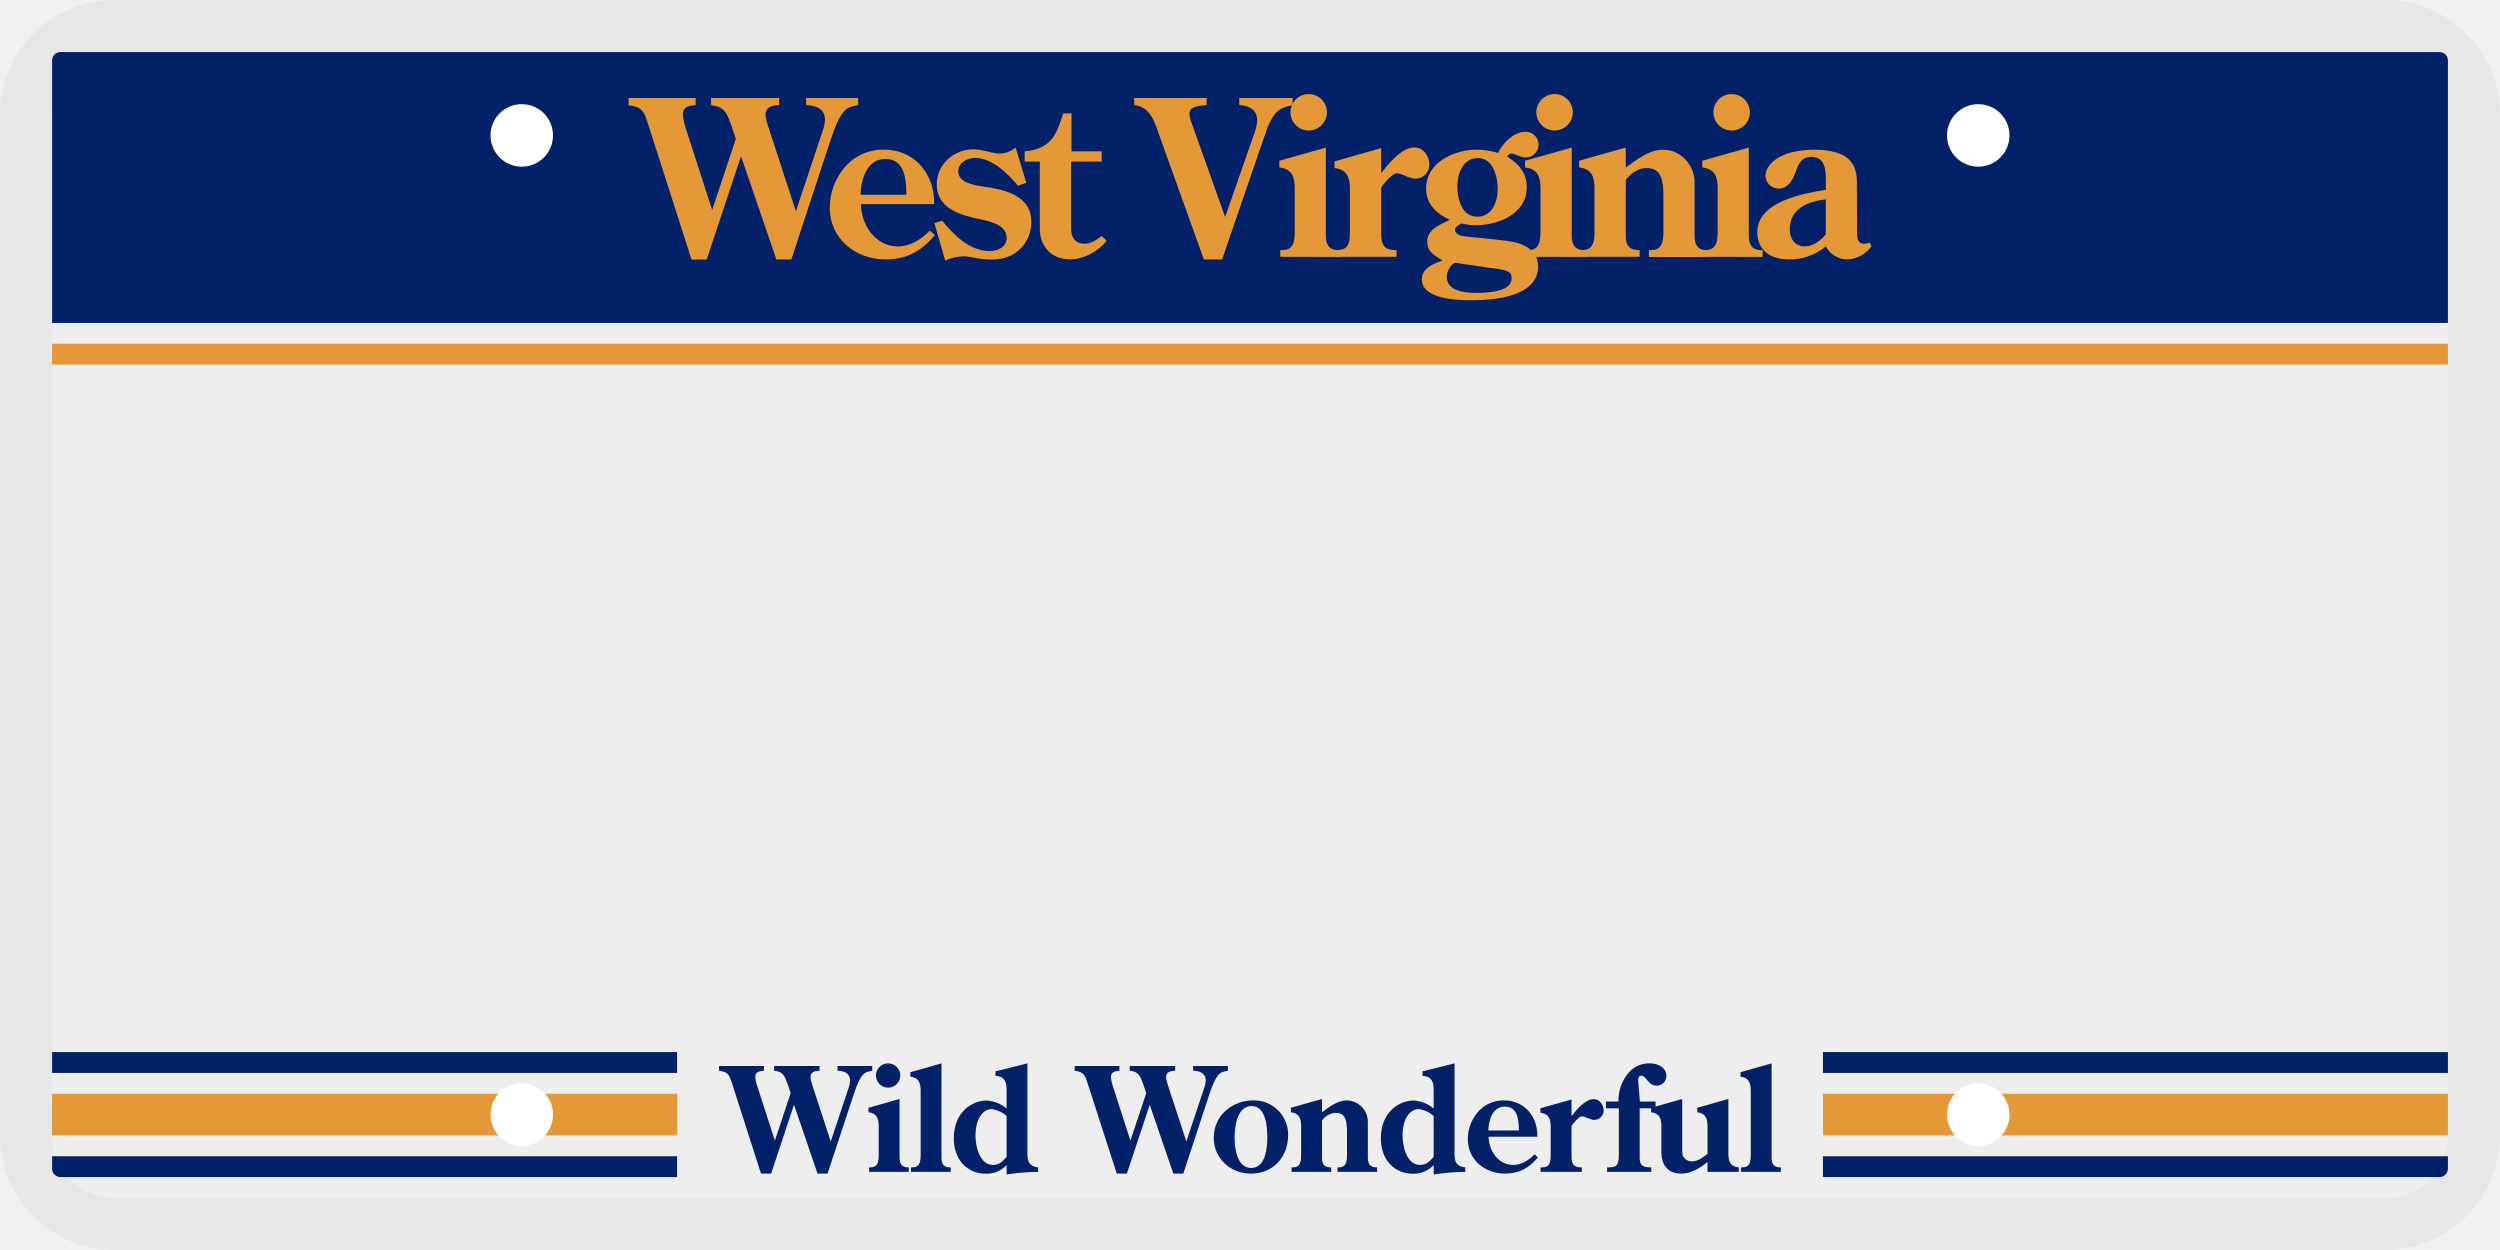
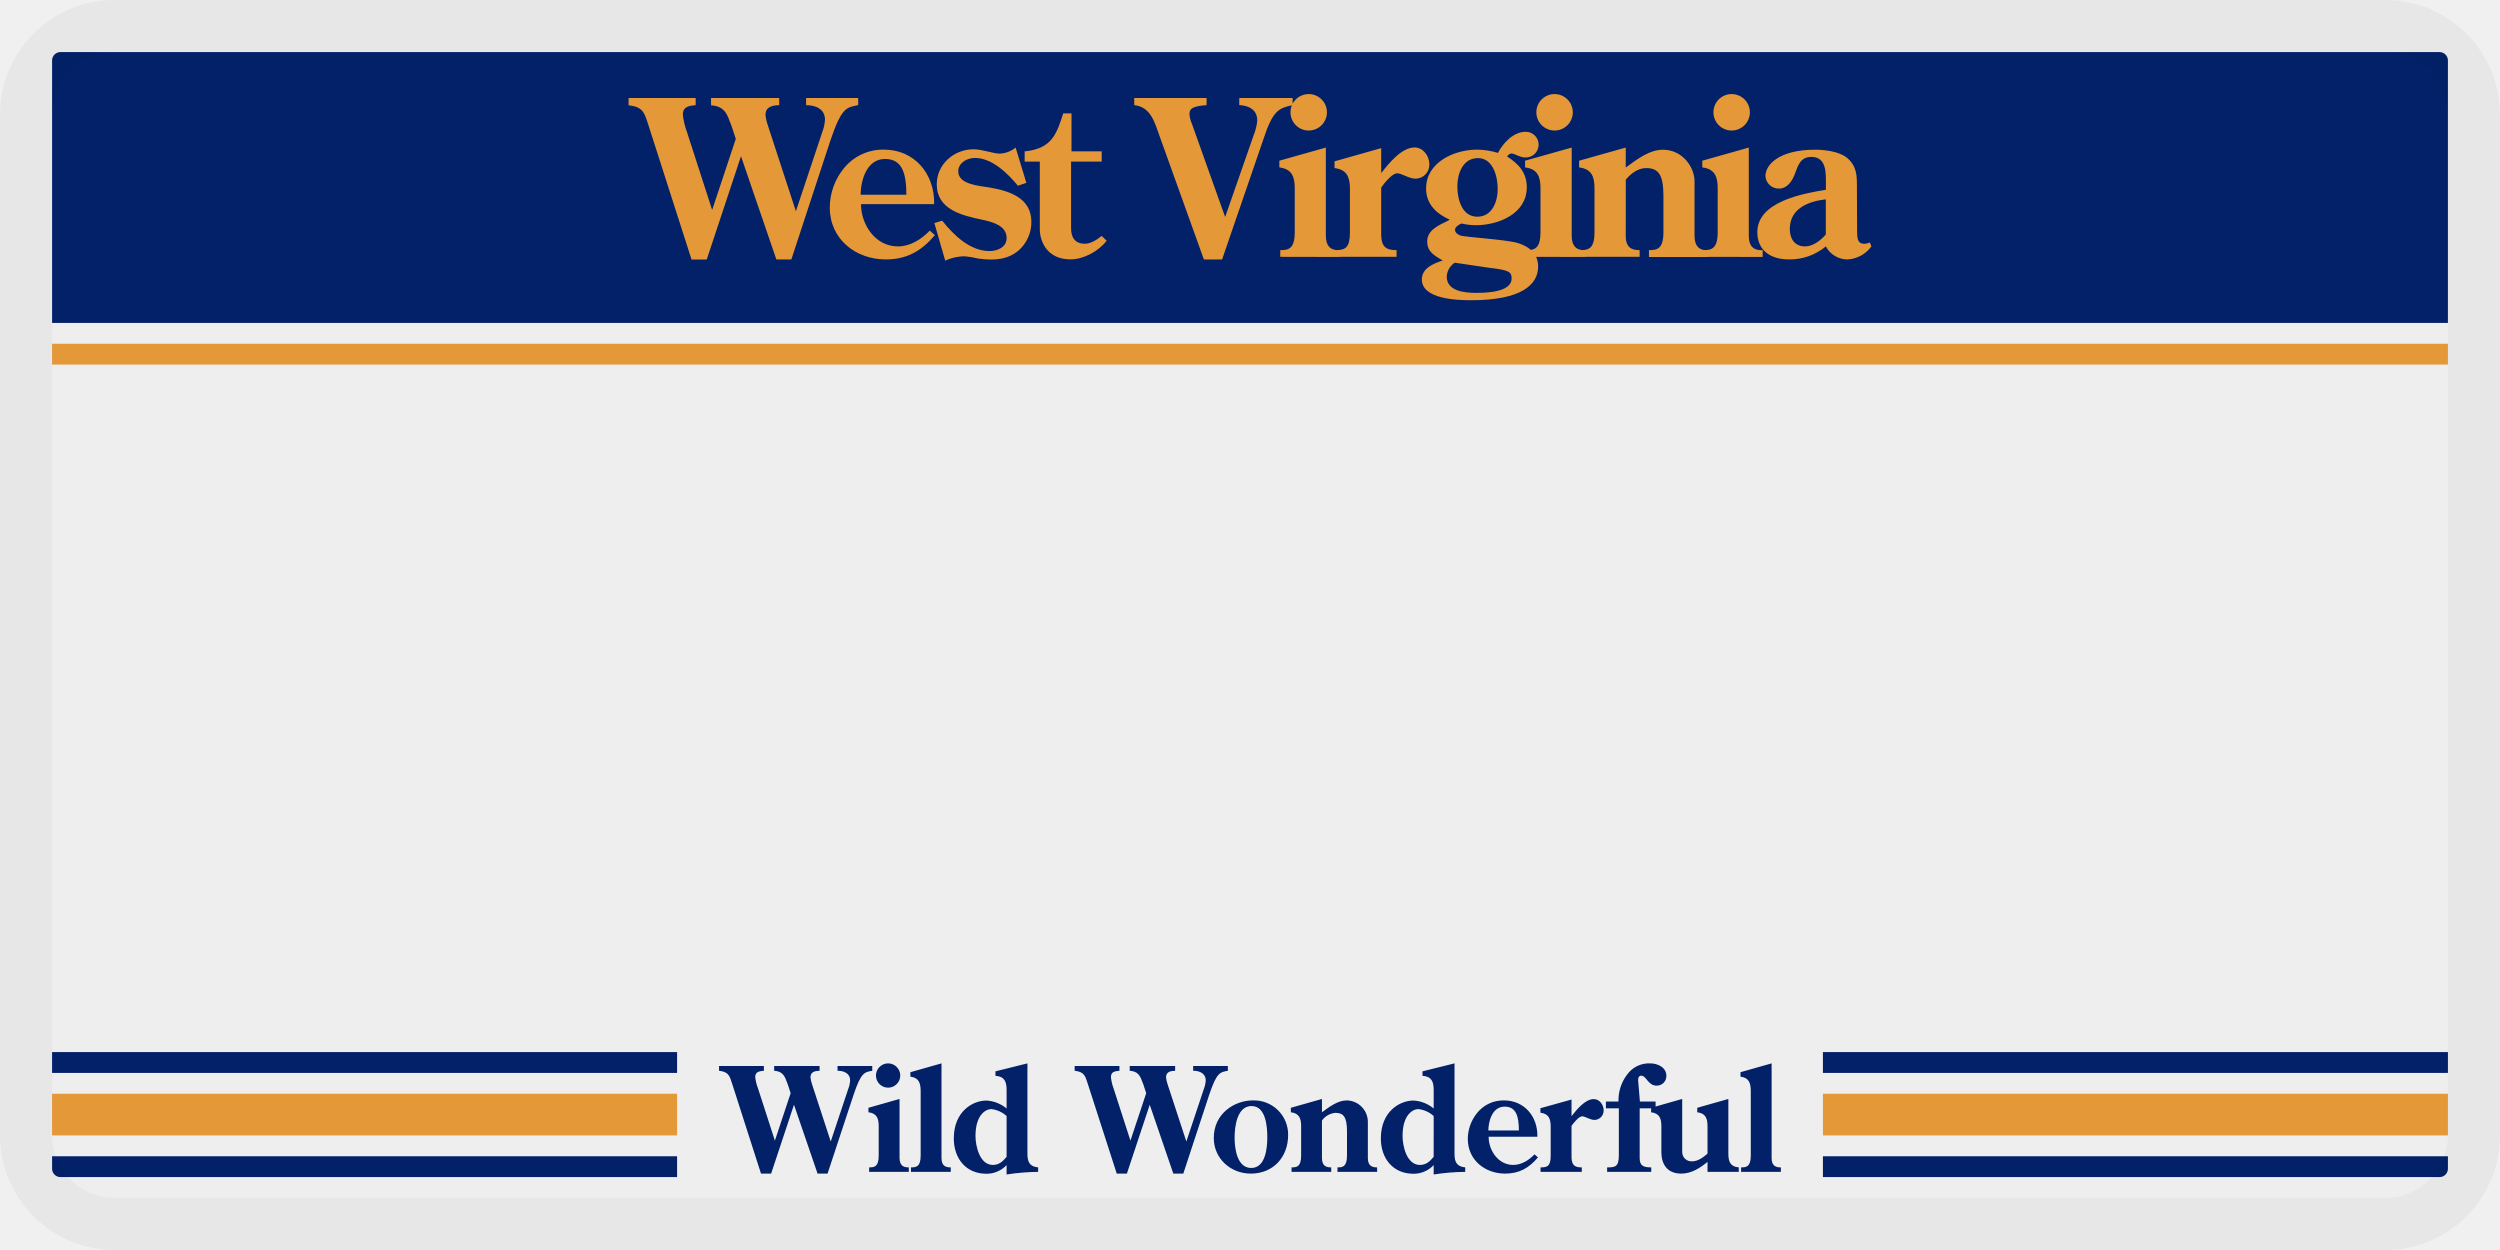
- <svg xmlns="http://www.w3.org/2000/svg" viewBox="0 0 864 432">
-   <defs>
-     <style>.a{fill:#eee;}.b{fill:#022169;}.c{fill:#fff;}.d{fill:#e49838;}.e{opacity:0.03;}</style>
+ <svg xmlns="http://www.w3.org/2000/svg" viewBox="0 0 864 432" version="1.1" id="svg33">
+   <defs id="defs1">
+     <style id="style1">.a{fill:#eee;}.b{fill:#022169;}.c{fill:#fff;}.d{fill:#e49838;}.e{opacity:0.03;}</style>
  </defs>
-   <rect class="a" x="9" y="9" width="846" height="414" rx="30.6" />
-   <path class="a" d="M824.4,18A21.6,21.6,0,0,1,846,39.6V392.4A21.6,21.6,0,0,1,824.4,414H39.6A21.6,21.6,0,0,1,18,392.4V39.6A21.6,21.6,0,0,1,39.6,18H824.4m0-18H39.6A39.64,39.64,0,0,0,0,39.6V392.4A39.64,39.64,0,0,0,39.6,432H824.4A39.64,39.64,0,0,0,864,392.4V39.6A39.64,39.64,0,0,0,824.4,0Z" />
-   <path class="b" d="M20.88,18H843.12A2.88,2.88,0,0,1,846,20.88V111.6a0,0,0,0,1,0,0H18a0,0,0,0,1,0,0V20.88A2.88,2.88,0,0,1,20.88,18Z" />
-   <circle class="c" cx="180.32" cy="46.8" r="10.8" />
-   <circle class="c" cx="683.68" cy="46.8" r="10.8" />
-   <rect class="b" x="18" y="363.6" width="216" height="7.2" />
-   <rect class="d" x="18" y="378" width="216" height="14.4" />
-   <path class="b" d="M18,399.6H234a0,0,0,0,1,0,0v7.2a0,0,0,0,1,0,0H20.88A2.88,2.88,0,0,1,18,403.92V399.6a0,0,0,0,1,0,0Z" />
-   <rect class="b" x="630" y="363.6" width="216" height="7.2" />
-   <rect class="d" x="630" y="378" width="216" height="14.4" />
-   <path class="b" d="M630,399.6H846a0,0,0,0,1,0,0v4.32a2.88,2.88,0,0,1-2.88,2.88H630a0,0,0,0,1,0,0v-7.2A0,0,0,0,1,630,399.6Z" />
-   <rect class="d" x="18" y="118.8" width="828" height="7.2" />
-   <circle class="c" cx="683.68" cy="385.2" r="10.8" />
-   <circle class="c" cx="180.32" cy="385.2" r="10.8" />
-   <path class="b" d="M264,368.4v1.65c-1.5.15-3,.3-3,2.2a16.61,16.61,0,0,0,1,4l5.8,17.95,5.45-16.4-1-3.05-.4-1c-.8-2.35-1.75-3.5-4.3-3.7V368.4h15.7v1.65c-1.55.05-3.15.35-3.15,2.25a10.24,10.24,0,0,0,.55,2.45l6.45,19.75,6.1-18.3a9.05,9.05,0,0,0,.6-2.8c0-2.5-2.2-3.35-4.35-3.35V368.4h12v1.65c-2.65.55-3.8.4-6.45,8.3l-9,27.25h-3.45l-8.15-23.8-7.9,23.8H263l-9.9-30.85c-.95-2.9-1.2-4.3-4.6-4.7V368.4Z" />
-   <path class="b" d="M300.38,405v-1.55c1.8,0,3.3-.2,3.3-4.1V389.2c0-2.65-.65-4.45-3.55-4.8v-1.55l10.75-3.05v20.4c.05,2.95,1.7,3.25,3.2,3.25V405Zm6.55-37.5a4.2,4.2,0,1,1-4.2,4.2A4.19,4.19,0,0,1,306.93,367.5Z" />
-   <path class="b" d="M325.38,367.5v32.7c0,2.95,1.7,3.25,3.2,3.25V405H314.83v-1.55c1.8,0,3.35-.2,3.35-4.1V376.9c-.05-2.65-.65-4.45-3.55-4.8v-1.55Z" />
-   <path class="b" d="M347.88,376.65c0-2.85-.75-4.65-3.85-4.85v-1.55l11.05-2.75v31.25c0,2.7.65,4.4,3.7,4.7V405a74.43,74.43,0,0,0-10.9.9v-3.25a9.44,9.44,0,0,1-7,3c-7.1,0-11.25-5.35-11.25-12.2,0-9.4,6.6-13.1,11.25-13.1a11.78,11.78,0,0,1,7,2.75Zm0,9.05a9.38,9.38,0,0,0-5.3-2.4c-1.8,0-5.45,1.85-5.45,9.3,0,3.5,1.45,10,6,10,2.2,0,3.45-1.25,4.75-2.8Z" />
-   <path class="b" d="M386.88,368.4v1.65c-1.5.15-2.95.3-2.95,2.2a16.61,16.61,0,0,0,.95,4l5.8,17.95,5.45-16.4-1-3.05-.4-1c-.8-2.35-1.75-3.5-4.3-3.7V368.4h15.7v1.65c-1.55.05-3.15.35-3.15,2.25a10.24,10.24,0,0,0,.55,2.45L410,394.5l6.1-18.3a9.05,9.05,0,0,0,.6-2.8c0-2.5-2.2-3.35-4.35-3.35V368.4h12v1.65c-2.65.55-3.8.4-6.45,8.3l-8.95,27.25h-3.45l-8.15-23.8-7.9,23.8h-3.5L376,374.75c-.95-2.9-1.2-4.3-4.6-4.7V368.4Z" />
-   <path class="b" d="M419.48,393.3c0-8.65,7.35-13,13.5-13a11.79,11.79,0,0,1,12.2,11.95c0,7.65-5.15,13.35-12.9,13.35C425.32,405.6,419.48,400.4,419.48,393.3Zm7.2-.15c0,3.7.8,10.5,5.75,10.5s5.55-6.95,5.55-10.5-.4-10.9-5.45-10.9S426.68,389.45,426.68,393.15Z" />
-   <path class="b" d="M456.87,400.2c0,2.95,1.7,3.25,3.2,3.25V405h-13.7v-1.55c1.8,0,3.3-.2,3.3-4.1V389.2c0-2.65-.65-4.45-3.55-4.8v-1.55l10.75-3.05v4.6c2.5-1.8,5.36-4.1,8.61-4.1a7.44,7.44,0,0,1,7.25,7.25V400.2c0,2.95,1.7,3.25,3.2,3.25V405h-13.7v-1.55c1.79,0,3.29-.2,3.29-4.1V391c0-4.95-1.2-6.4-4-6.4a6.4,6.4,0,0,0-4.65,2.65Z" />
-   <path class="b" d="M495.48,376.65c0-2.85-.75-4.65-3.86-4.85v-1.55l11.06-2.75v31.25c0,2.7.65,4.4,3.7,4.7V405a74.3,74.3,0,0,0-10.9.9v-3.25a9.44,9.44,0,0,1-7,3c-7.11,0-11.26-5.35-11.26-12.2,0-9.4,6.6-13.1,11.26-13.1a11.8,11.8,0,0,1,7,2.75Zm0,9.05a9.41,9.41,0,0,0-5.3-2.4c-1.81,0-5.46,1.85-5.46,9.3,0,3.5,1.45,10,6,10,2.2,0,3.45-1.25,4.75-2.8Z" />
-   <path class="b" d="M514.47,392.85c0,4.65,3.25,9.75,8.5,9.75,2.85,0,5.45-1.65,7.35-3.65l1.2,1.05c-3.1,3.65-6.45,5.6-11.35,5.6-6.9,0-12.9-4.65-12.9-12a14.34,14.34,0,0,1,3.25-9,11.59,11.59,0,0,1,9.25-4.3c7,0,11.71,5.5,11.55,12.55Zm10.45-2.15c0-4.9-.95-8.25-4.9-8.25-4.3,0-5.6,5-5.65,8.25Z" />
-   <path class="b" d="M543.12,400.2c.15,2.75,1.4,3.25,3.55,3.25V405H532.42v-1.55c2.25,0,3.5-.3,3.5-4.1v-10c0-2.65-.65-4.45-3.55-4.8V383L543.12,380v5.75c1.75-2.2,4.65-5.9,7.7-5.9,2,0,3.4,2,3.4,3.9a3.23,3.23,0,0,1-3.15,3.3c-1.55,0-3.2-1.25-4.3-1.25s-3,2.35-3.65,3.3Z" />
-   <path class="b" d="M572.17,380.7v2.35h-5.5V400.2c0,2.65,1.2,3.25,4,3.25V405H555.42v-1.55c2.65,0,4.05-.1,4.05-4.1v-16.3H555V380.7h4.35a14.62,14.62,0,0,1,3-9.35,9.28,9.28,0,0,1,7.9-3.85c2.65,0,5.65,1.35,5.65,4.35a3.3,3.3,0,0,1-3.4,3.35c-2.95,0-3.5-3.45-5.3-3.45-.9,0-1.1.95-1.05,1.7.35,3.4,0,.8.6,7.25Z" />
-   <path class="b" d="M590.12,401.55c-2.65,2.15-5.55,4.05-9.1,4.05-4.8,0-6.85-3.25-6.85-7.4v-9c0-2.65-.65-4.45-3.55-4.8v-1.55l10.75-3.05v18.3a3.19,3.19,0,0,0,3.5,3.25c2,0,3.85-1.45,5.25-2.65v-9.5c0-2.65-.65-4.45-3.55-4.8v-1.55l10.75-3.05v18.95c0,2.65.65,4.45,3.6,4.7V405h-10.8Z" />
-   <path class="b" d="M612.27,367.5v32.7c0,2.95,1.7,3.25,3.2,3.25V405H601.72v-1.55c1.8,0,3.35-.2,3.35-4.1V376.9c-.05-2.65-.65-4.45-3.55-4.8v-1.55Z" />
-   <path class="d" d="M240.42,33.86v2.48c-2.25.22-4.43.45-4.43,3.3a24.8,24.8,0,0,0,1.43,6l8.7,26.92L254.29,48l-1.5-4.57-.6-1.5c-1.2-3.53-2.63-5.25-6.45-5.55V33.86h23.55v2.48c-2.33.07-4.73.52-4.73,3.37a15.46,15.46,0,0,0,.83,3.68L275.06,73l9.15-27.45a13.55,13.55,0,0,0,.9-4.2c0-3.75-3.3-5-6.52-5V33.86h18v2.48c-4,.82-5.7.6-9.68,12.45L273.49,89.66h-5.18L256.09,54l-11.85,35.7H239L224.14,43.39c-1.42-4.35-1.8-6.45-6.9-7V33.86Z" />
-   <path class="d" d="M297.56,70.54c0,7,4.88,14.62,12.75,14.62,4.28,0,8.18-2.47,11-5.47l1.8,1.57c-4.65,5.48-9.68,8.4-17,8.4-10.35,0-19.34-7-19.34-17.92a21.52,21.52,0,0,1,4.87-13.58,17.4,17.4,0,0,1,13.87-6.45c10.43,0,17.55,8.25,17.33,18.83Zm15.68-3.23c0-7.35-1.43-12.37-7.35-12.37-6.45,0-8.4,7.5-8.47,12.37Z" />
-   <path class="d" d="M354.71,63.19l-2.92,1c-3.53-4.28-8.93-9.6-14.85-9.6-2.7,0-5.77,1.65-5.77,4.65,0,4.57,7.5,5,10.72,5.55,6.75,1.12,14.55,3.52,14.55,11.85a13,13,0,0,1-4.5,10c-3.23,2.7-7.43,3.67-13.95,2.7a29.71,29.71,0,0,0-4.43-.75,15.41,15.41,0,0,0-6.89,1.5l-3.75-13,2.7-.82c4,5,9.59,10.5,16.42,10.5,2.7,0,5.85-1.35,5.85-4.5,0-4.43-5.18-5.63-8.63-6.38-6.82-1.42-15.52-3.52-15.52-12.15,0-7,5.93-12.15,12.75-12.15,3.07,0,6.67,1.5,9,1.5A9.27,9.27,0,0,0,351,51Z" />
-   <path class="d" d="M354.12,55.84V52.31c9.59-.9,11.09-6.3,13.34-13.12h2.85V52.31h10.43v3.53H370.16v23c0,2.78,1,5.4,4.8,5.4,2,0,4.2-1.42,5.78-2.7l1.72,1.65c-2.85,3.68-7.95,6.45-12.52,6.45-8,0-10.58-6.15-10.58-10.42V55.84Z" />
-   <path class="d" d="M417,33.86v2.48c-5.32.37-5.92,1.42-5.92,3.15a9.8,9.8,0,0,0,.82,3.22L423.41,75l9.83-28.2a17.75,17.75,0,0,0,1.27-5.1c0-3.83-2.92-5.18-6.22-5.4V33.86h18.45v2.48c-4.65,1-6.83,1.65-10.13,11.85L422.36,89.66h-6.3L400.84,47.29c-1.73-4.73-3-10.35-8.85-10.95V33.86Z" />
-   <path class="d" d="M442.46,88.76V86.44c2.7,0,5-.3,5-6.15V65.06c0-4-1-6.67-5.32-7.2V55.54L458.21,51v30.6c.08,4.43,2.55,4.88,4.8,4.88v2.32Zm9.83-56.25a6.3,6.3,0,1,1-6.3,6.3A6.29,6.29,0,0,1,452.29,32.51Z" />
-   <path class="d" d="M477.34,81.56c.22,4.13,2.1,4.88,5.32,4.88v2.32H461.29V86.44c3.37,0,5.25-.45,5.25-6.15v-15c0-4-1-6.68-5.33-7.2V55.76l16.13-4.57v8.62c2.62-3.3,7-8.85,11.55-8.85,3,0,5.1,3,5.1,5.85a4.85,4.85,0,0,1-4.73,4.95c-2.32,0-4.8-1.87-6.45-1.87s-4.57,3.52-5.47,5Z" />
-   <path class="d" d="M493.24,83.44c0-4,4.12-5.63,7.12-7.13l.68-.37c-4.65-2.1-8.18-5.4-8.18-10.8,0-9.08,9.75-13.43,17.63-13.43a25.66,25.66,0,0,1,7.2,1.13c1.72-3.38,5.39-7.28,9.44-7.28a4.43,4.43,0,1,1-.07,8.85c-1.8,0-3.6-1.35-4.65-1.35-.75,0-1.12.45-1.58,1,4,2.55,6.83,5.62,6.83,10.65,0,9.15-9.75,13.12-17.62,13.12a22,22,0,0,1-5-.6c-.83.45-2.18,1.13-2.18,2.18s1,1.65,1.88,2c2.17.6,15.52,1.35,19.72,2.55,4,1.2,7.12,3.67,7.12,8.17,0,6.15-5.62,11.63-23.09,11.63-4.73,0-17.1-.3-17.1-7.2,0-3.9,4.05-5.48,7.2-6.53C495.86,88.39,493.24,87.11,493.24,83.44Zm9.52,7.35a6.1,6.1,0,0,0-2.77,4.8c0,5.17,6.45,5.62,10.2,5.62,3.22,0,12.22-.15,12.22-4.95,0-2.17-.67-2.92-7.42-3.67Zm14.85-25.5c0-4.2-1.57-10.65-6.82-10.65s-7.13,5.4-7.13,9.75,1.5,10.5,6.9,10.5C515.66,74.89,517.61,69.71,517.61,65.29Z" />
-   <path class="d" d="M527.44,88.76V86.44c2.7,0,4.95-.3,4.95-6.15V65.06c0-4-1-6.67-5.33-7.2V55.54L543.18,51v30.6c.08,4.43,2.55,4.88,4.8,4.88v2.32Zm9.82-56.25a6.3,6.3,0,1,1-6.3,6.3A6.29,6.29,0,0,1,537.26,32.51Z" />
-   <path class="d" d="M561.86,81.56c0,4.43,2.55,4.88,4.8,4.88v2.32H546.11V86.44c2.7,0,4.95-.3,4.95-6.15V65.06c0-4-1-6.67-5.32-7.2V55.54L561.86,51v6.9c3.75-2.7,8-6.15,12.9-6.15,6.75,0,10.87,6.08,10.87,10.88v19c.08,4.43,2.55,4.88,4.8,4.88v2.32H569.88V86.44c2.7,0,5-.3,5-6.15V67.69c0-7.43-1.8-9.6-6-9.6-2.77,0-5.25,1.87-7,4Z" />
-   <path class="d" d="M588.63,88.76V86.44c2.7,0,5-.3,5-6.15V65.06c0-4-1-6.67-5.32-7.2V55.54L604.38,51v30.6c.08,4.43,2.55,4.88,4.8,4.88v2.32Zm9.83-56.25a6.3,6.3,0,1,1-6.3,6.3A6.29,6.29,0,0,1,598.46,32.51Z" />
-   <path class="d" d="M641.81,80.06c.07,1.88-.08,4.2,2.55,4.2a5.55,5.55,0,0,0,1.87-.45l.53,1.35a10.9,10.9,0,0,1-8.33,4.5,8.45,8.45,0,0,1-7.42-4.5,19.45,19.45,0,0,1-12.68,4.5c-6.14,0-11-2.85-11-9.45,0-10.5,15.75-13.35,23.7-14.62v-2c0-3.6.3-9.37-5-9.37-3.68,0-4.58,2.77-5.63,5.62-.89,2.55-2.62,5.33-5.55,5.33a4.58,4.58,0,0,1-4.72-4.35c0-3.68,4.42-9.08,17.17-9.08,3.3,0,8.33.6,11,2.78,3.37,2.77,3.45,6.15,3.45,9.6ZM631,68.89c-6,.67-12.45,3.15-12.45,10.27,0,3.38,1.73,6,5.25,6,2.77,0,5.47-2.1,7.2-4.12Z" />
-   <g class="e">
-     <path d="M824.4,18A21.6,21.6,0,0,1,846,39.6V392.4A21.6,21.6,0,0,1,824.4,414H39.6A21.6,21.6,0,0,1,18,392.4V39.6A21.6,21.6,0,0,1,39.6,18H824.4m0-18H39.6A39.64,39.64,0,0,0,0,39.6V392.4A39.64,39.64,0,0,0,39.6,432H824.4A39.64,39.64,0,0,0,864,392.4V39.6A39.64,39.64,0,0,0,824.4,0Z" />
+   <rect class="a" x="9" y="9" width="846" height="414" rx="30.6" id="rect1" style="display:inline" />
+   <path class="a" d="M 824.4,18 A 21.6,21.6 0 0 1 846,39.6 V 392.4 A 21.6,21.6 0 0 1 824.4,414 H 39.6 A 21.6,21.6 0 0 1 18,392.4 V 39.6 A 21.6,21.6 0 0 1 39.6,18 h 784.8 m 0,-18 H 39.6 A 39.64,39.64 0 0 0 0,39.6 V 392.4 A 39.64,39.64 0 0 0 39.6,432 H 824.4 A 39.64,39.64 0 0 0 864,392.4 V 39.6 A 39.64,39.64 0 0 0 824.4,0 Z" id="path1" style="display:inline" />
+   <g id="g36">
+     <path class="b" d="M20.88,18H843.12A2.88,2.88,0,0,1,846,20.88V111.6a0,0,0,0,1,0,0H18a0,0,0,0,1,0,0V20.88A2.88,2.88,0,0,1,20.88,18Z" id="path2" />
+     <rect class="d" x="18" y="118.8" width="828" height="7.2" id="rect7" />
+   </g>
+   <g id="g34">
+     <rect class="b" x="18" y="363.6" width="216" height="7.2" id="rect3" />
+     <rect class="d" x="18" y="378" width="216" height="14.4" id="rect4" />
+     <path class="b" d="M18,399.6H234a0,0,0,0,1,0,0v7.2a0,0,0,0,1,0,0H20.88A2.88,2.88,0,0,1,18,403.92V399.6a0,0,0,0,1,0,0Z" id="path4" />
+   </g>
+   <g id="g35">
+     <rect class="b" x="630" y="363.6" width="216" height="7.2" id="rect5" />
+     <rect class="d" x="630" y="378" width="216" height="14.4" id="rect6" />
+     <path class="b" d="M630,399.6H846a0,0,0,0,1,0,0v4.32a2.88,2.88,0,0,1-2.88,2.88H630a0,0,0,0,1,0,0v-7.2A0,0,0,0,1,630,399.6Z" id="path6" />
+   </g>
+   <path id="path21" class="d" d="M 452.289 32.51 A 6.29 6.29 0 0 0 446.74 35.822 L 446.74 33.859 L 428.289 33.859 L 428.289 36.301 C 431.589 36.521 434.51 37.869 434.51 41.699 A 17.75 17.75 0 0 1 433.24 46.801 L 423.41 75 L 411.9 42.711 A 9.8 9.8 0 0 1 411.08 39.49 C 411.08 37.76 411.68 36.71 417 36.34 L 417 33.859 L 391.99 33.859 L 391.99 36.34 C 397.84 36.94 399.11 42.559 400.84 47.289 L 416.061 89.66 L 422.359 89.66 L 436.609 48.189 C 439.844 38.192 442.004 37.369 446.467 36.398 A 6.29 6.29 0 0 0 445.99 38.811 A 6.3 6.3 0 1 0 452.289 32.51 z M 537.26 32.51 A 6.29 6.29 0 0 0 530.961 38.811 A 6.3 6.3 0 1 0 537.26 32.51 z M 598.461 32.51 A 6.29 6.29 0 0 0 592.16 38.811 A 6.3 6.3 0 1 0 598.461 32.51 z M 217.24 33.859 L 217.24 36.391 C 222.34 36.941 222.721 39.041 224.141 43.391 L 239 89.699 L 244.24 89.699 L 256.09 54 L 268.311 89.66 L 273.49 89.66 L 286.91 48.789 C 290.89 36.939 292.59 37.16 296.59 36.34 L 296.59 33.859 L 278.59 33.859 L 278.59 36.35 C 281.81 36.35 285.109 37.6 285.109 41.35 A 13.55 13.55 0 0 1 284.211 45.551 L 275.061 73 L 265.391 43.391 A 15.46 15.46 0 0 1 264.561 39.711 C 264.561 36.861 266.959 36.41 269.289 36.34 L 269.289 33.859 L 245.74 33.859 L 245.74 36.381 C 249.56 36.681 250.989 38.4 252.189 41.93 L 252.789 43.43 L 254.289 48 L 246.119 72.561 L 237.42 45.641 A 24.8 24.8 0 0 1 235.99 39.641 C 235.99 36.791 238.17 36.56 240.42 36.34 L 240.42 33.859 L 217.24 33.859 z M 367.461 39.189 C 365.211 46.009 363.709 51.411 354.119 52.311 L 354.119 55.84 L 359.359 55.84 L 359.359 79.221 C 359.359 83.491 361.939 89.641 369.939 89.641 C 374.509 89.641 379.611 86.869 382.461 83.189 L 380.74 81.539 C 379.16 82.819 376.961 84.24 374.961 84.24 C 371.161 84.24 370.16 81.62 370.16 78.84 L 370.16 55.84 L 380.74 55.84 L 380.74 52.311 L 370.311 52.311 L 370.311 39.189 L 367.461 39.189 z M 527.131 45.561 C 523.081 45.561 519.409 49.46 517.689 52.84 A 25.66 25.66 0 0 0 510.49 51.711 C 502.61 51.711 492.859 56.061 492.859 65.141 C 492.859 70.541 496.389 73.839 501.039 75.939 L 500.359 76.311 C 497.359 77.811 493.24 79.439 493.24 83.439 C 493.24 87.109 495.86 88.389 498.59 90.029 C 495.44 91.079 491.391 92.661 491.391 96.561 C 491.391 103.461 503.76 103.76 508.49 103.76 C 525.96 103.76 531.58 98.281 531.58 92.131 C 531.58 90.851 531.328 89.736 530.875 88.768 L 547.98 88.801 L 547.98 88.76 L 566.66 88.76 L 566.66 86.439 C 564.41 86.439 561.859 85.991 561.859 81.561 L 561.881 62.09 C 563.631 59.96 566.111 58.09 568.881 58.09 C 573.081 58.09 574.881 60.259 574.881 67.689 L 574.881 80.289 C 574.881 86.139 572.581 86.439 569.881 86.439 L 569.881 88.83 L 590.43 88.83 L 590.43 88.764 L 609.18 88.801 L 609.18 86.48 C 606.93 86.48 604.461 86.03 604.381 81.6 L 604.381 51 L 588.311 55.539 L 588.311 57.859 C 592.631 58.389 593.631 61.061 593.631 65.061 L 593.631 80.289 C 593.631 85.776 591.608 86.382 589.129 86.436 C 587.32 86.191 585.696 85.21 585.631 81.631 L 585.631 62.631 C 585.631 57.831 581.51 51.75 574.76 51.75 C 569.86 51.75 565.609 55.2 561.859 57.9 L 561.859 51 L 545.74 55.539 L 545.74 57.859 C 550.06 58.389 551.061 61.061 551.061 65.061 L 551.061 80.289 C 551.061 85.587 549.215 86.334 546.861 86.428 C 544.981 86.224 543.246 85.3 543.18 81.6 L 543.18 51 L 527.061 55.539 L 527.061 57.859 C 531.391 58.389 532.391 61.061 532.391 65.061 L 532.391 80.289 C 532.391 84.925 530.977 86.076 529.047 86.354 C 527.817 85.265 526.225 84.49 524.461 83.961 C 520.261 82.761 506.91 82.01 504.74 81.41 C 503.86 81.06 502.859 80.46 502.859 79.41 C 502.859 78.36 504.209 77.68 505.039 77.23 A 22 22 0 0 0 510.039 77.83 C 517.909 77.83 527.66 73.861 527.66 64.711 C 527.66 59.681 524.83 56.611 520.83 54.061 C 521.29 53.511 521.66 53.061 522.41 53.061 C 523.46 53.061 525.261 54.41 527.061 54.41 A 4.43 4.43 0 1 0 527.131 45.561 z M 488.891 50.961 C 484.341 50.961 479.96 56.511 477.34 59.811 L 477.34 51.189 L 461.211 55.76 L 461.211 58.09 C 465.541 58.61 466.539 61.289 466.539 65.289 L 466.539 80.289 C 466.539 85.611 464.9 86.358 461.939 86.434 C 460.04 86.24 458.278 85.332 458.211 81.6 L 458.211 51 L 442.141 55.539 L 442.141 57.859 C 446.461 58.389 447.461 61.061 447.461 65.061 L 447.461 80.289 C 447.461 86.139 445.161 86.439 442.461 86.439 L 442.461 88.76 L 463.01 88.801 L 463.01 88.76 L 482.66 88.76 L 482.66 86.439 C 479.44 86.439 477.56 85.691 477.34 81.561 L 477.34 64.891 C 478.24 63.411 481.161 59.891 482.811 59.891 C 484.461 59.891 486.94 61.76 489.26 61.76 A 4.85 4.85 0 0 0 493.99 56.811 C 493.99 53.961 491.891 50.961 488.891 50.961 z M 351 51 A 9.27 9.27 0 0 1 345.49 53.09 C 343.16 53.09 339.56 51.59 336.49 51.59 C 329.67 51.59 323.74 56.74 323.74 63.74 C 323.74 72.37 332.44 74.471 339.26 75.891 C 342.71 76.641 347.891 77.84 347.891 82.27 C 347.891 85.42 344.739 86.77 342.039 86.77 C 335.209 86.77 329.619 81.27 325.619 76.27 L 322.92 77.09 L 326.67 90.09 A 15.41 15.41 0 0 1 333.561 88.59 A 29.71 29.71 0 0 1 337.99 89.34 C 344.51 90.31 348.709 89.341 351.939 86.641 A 13 13 0 0 0 356.439 76.641 C 356.439 68.311 348.641 65.909 341.891 64.789 C 338.671 64.239 331.17 63.81 331.17 59.24 C 331.17 56.24 334.239 54.59 336.939 54.59 C 342.859 54.59 348.259 59.909 351.789 64.189 L 354.711 63.189 L 351 51 z M 305.51 51.711 A 17.4 17.4 0 0 0 291.641 58.16 A 21.52 21.52 0 0 0 286.77 71.74 C 286.77 82.66 295.759 89.66 306.109 89.66 C 313.429 89.66 318.459 86.74 323.109 81.26 L 321.311 79.689 C 318.491 82.689 314.591 85.16 310.311 85.16 C 302.441 85.16 297.561 77.539 297.561 70.539 L 322.84 70.539 C 323.06 59.959 315.94 51.711 305.51 51.711 z M 627.301 51.74 C 614.551 51.74 610.131 57.14 610.131 60.82 A 4.58 4.58 0 0 0 614.85 65.17 C 617.78 65.17 619.51 62.39 620.4 59.84 C 621.45 56.99 622.349 54.221 626.029 54.221 C 631.329 54.221 631.029 59.99 631.029 63.59 L 631.029 65.59 C 623.079 66.86 607.33 69.711 607.33 80.211 C 607.33 86.811 612.19 89.66 618.33 89.66 A 19.45 19.45 0 0 0 631.01 85.16 A 8.45 8.45 0 0 0 638.43 89.66 A 10.9 10.9 0 0 0 646.76 85.16 L 646.23 83.811 A 5.55 5.55 0 0 1 644.359 84.26 C 641.729 84.26 641.881 81.941 641.811 80.061 L 641.75 64.119 C 641.75 60.669 641.671 57.29 638.301 54.52 C 635.631 52.34 630.601 51.74 627.301 51.74 z M 510.789 54.641 C 516.039 54.641 517.609 61.089 517.609 65.289 C 517.609 69.709 515.661 74.891 510.561 74.891 C 505.161 74.891 503.66 68.741 503.66 64.391 C 503.66 60.041 505.539 54.641 510.789 54.641 z M 305.891 54.939 C 311.811 54.939 313.24 59.961 313.24 67.311 L 297.42 67.311 C 297.49 62.441 299.441 54.939 305.891 54.939 z M 631 68.891 L 631 81.039 C 629.27 83.059 626.571 85.16 623.801 85.16 C 620.281 85.16 618.551 82.54 618.551 79.16 C 618.551 72.04 625 69.561 631 68.891 z M 502.76 90.789 L 514.99 92.59 C 521.74 93.34 522.41 94.09 522.41 96.26 C 522.41 101.06 513.409 101.211 510.189 101.211 C 506.439 101.211 499.99 100.76 499.99 95.59 A 6.1 6.1 0 0 1 502.76 90.789 z " />
+   <path id="path8" class="b" d="M 306.93 367.5 A 4.19 4.19 0 0 0 302.73 371.699 A 4.2 4.2 0 1 0 306.93 367.5 z M 325.381 367.5 L 314.631 370.551 L 314.631 372.1 C 317.531 372.45 318.13 374.25 318.18 376.9 L 318.18 399.35 C 318.18 403.25 316.63 403.449 314.83 403.449 L 314.83 405 L 328.58 405 L 328.58 403.449 C 327.08 403.449 325.381 403.149 325.381 400.199 L 325.381 367.5 z M 355.08 367.5 L 344.029 370.25 L 344.029 371.801 C 347.129 372.001 347.881 373.8 347.881 376.65 L 347.881 383.1 A 11.78 11.78 0 0 0 340.881 380.35 C 336.231 380.35 329.631 384.049 329.631 393.449 C 329.631 400.299 333.781 405.65 340.881 405.65 A 9.44 9.44 0 0 0 347.881 402.65 L 347.881 405.9 A 74.43 74.43 0 0 1 358.779 405 L 358.779 403.449 C 355.729 403.149 355.08 401.45 355.08 398.75 L 355.08 367.5 z M 502.68 367.5 L 491.619 370.25 L 491.619 371.801 C 494.729 372.001 495.48 373.8 495.48 376.65 L 495.48 383.1 A 11.8 11.8 0 0 0 488.48 380.35 C 483.82 380.35 477.221 384.049 477.221 393.449 C 477.221 400.299 481.37 405.65 488.48 405.65 A 9.44 9.44 0 0 0 495.48 402.65 L 495.48 405.9 A 74.3 74.3 0 0 1 506.381 405 L 506.381 403.449 C 503.331 403.149 502.68 401.45 502.68 398.75 L 502.68 367.5 z M 570.25 367.5 A 9.28 9.28 0 0 0 562.35 371.35 A 14.62 14.62 0 0 0 559.35 380.699 L 555 380.699 L 555 383.051 L 559.471 383.051 L 559.471 399.35 C 559.471 403.35 558.07 403.449 555.42 403.449 L 555.42 405 L 570.67 405 L 570.67 403.449 C 567.87 403.449 566.67 402.849 566.67 400.199 L 566.67 383.051 L 570.619 383.051 L 570.619 384.4 C 573.519 384.75 574.17 386.549 574.17 389.199 L 574.17 398.199 C 574.17 402.349 576.22 405.6 581.02 405.6 C 584.57 405.6 587.469 403.701 590.119 401.551 L 590.119 405 L 600.92 405 L 600.92 403.449 C 597.97 403.199 597.32 401.4 597.32 398.75 L 597.32 379.801 L 586.57 382.85 L 586.57 384.4 C 589.47 384.75 590.119 386.549 590.119 389.199 L 590.119 398.699 C 588.719 399.899 586.869 401.35 584.869 401.35 A 3.19 3.19 0 0 1 581.369 398.1 L 581.369 379.801 L 572.17 382.41 L 572.17 380.699 L 566.75 380.699 C 566.15 374.249 566.5 376.849 566.15 373.449 C 566.1 372.699 566.299 371.75 567.199 371.75 C 568.999 371.75 569.55 375.199 572.5 375.199 A 3.3 3.3 0 0 0 575.9 371.85 C 575.9 368.85 572.9 367.5 570.25 367.5 z M 612.27 367.5 L 601.52 370.551 L 601.52 372.1 C 604.42 372.45 605.02 374.25 605.07 376.9 L 605.07 399.35 C 605.07 403.25 603.521 403.449 601.721 403.449 L 601.721 405 L 615.471 405 L 615.471 403.449 C 613.971 403.449 612.27 403.149 612.27 400.199 L 612.27 367.5 z M 248.5 368.4 L 248.5 370.051 C 251.9 370.451 252.15 371.85 253.1 374.75 L 263 405.6 L 266.5 405.6 L 274.4 381.801 L 282.551 405.6 L 286 405.6 L 295 378.35 C 297.65 370.45 298.799 370.601 301.449 370.051 L 301.449 368.4 L 289.449 368.4 L 289.449 370.051 C 291.599 370.051 293.801 370.9 293.801 373.4 A 9.05 9.05 0 0 1 293.199 376.199 L 287.1 394.5 L 280.65 374.75 A 10.24 10.24 0 0 1 280.1 372.301 C 280.1 370.401 281.7 370.101 283.25 370.051 L 283.25 368.4 L 267.551 368.4 L 267.551 370.051 C 270.101 370.251 271.05 371.4 271.85 373.75 L 272.25 374.75 L 273.25 377.801 L 267.801 394.199 L 262 376.25 A 16.61 16.61 0 0 1 261 372.25 C 261 370.35 262.5 370.201 264 370.051 L 264 368.4 L 248.5 368.4 z M 371.4 368.4 L 371.4 370.051 C 374.8 370.451 375.05 371.85 376 374.75 L 385.949 405.6 L 389.449 405.6 L 397.35 381.801 L 405.5 405.6 L 408.949 405.6 L 417.9 378.35 C 420.55 370.45 421.7 370.601 424.35 370.051 L 424.35 368.4 L 412.35 368.4 L 412.35 370.051 C 414.5 370.051 416.699 370.9 416.699 373.4 A 9.05 9.05 0 0 1 416.1 376.199 L 410 394.5 L 403.529 374.75 A 10.24 10.24 0 0 1 402.98 372.301 C 402.98 370.401 404.581 370.101 406.131 370.051 L 406.131 368.4 L 390.43 368.4 L 390.43 370.051 C 392.98 370.251 393.93 371.4 394.73 373.75 L 395.131 374.75 L 396.131 377.801 L 390.68 394.199 L 384.881 376.25 A 16.61 16.61 0 0 1 383.93 372.25 C 383.93 370.35 385.381 370.201 386.881 370.051 L 386.881 368.4 L 371.4 368.4 z M 310.881 379.801 L 300.131 382.85 L 300.131 384.4 C 303.031 384.75 303.68 386.549 303.68 389.199 L 303.68 399.35 C 303.68 403.25 302.181 403.449 300.381 403.449 L 300.381 405 L 314.08 405 L 314.08 403.449 C 312.58 403.449 310.931 403.149 310.881 400.199 L 310.881 379.801 z M 456.869 379.801 L 446.119 382.85 L 446.119 384.4 C 449.019 384.75 449.67 386.549 449.67 389.199 L 449.67 399.35 C 449.67 403.25 448.169 403.449 446.369 403.449 L 446.369 405 L 460.07 405 L 460.07 403.449 C 458.57 403.449 456.869 403.149 456.869 400.199 L 456.869 387.25 A 6.4 6.4 0 0 1 461.52 384.6 C 464.32 384.6 465.52 386.05 465.52 391 L 465.52 399.35 C 465.52 403.25 464.02 403.449 462.23 403.449 L 462.23 405 L 475.93 405 L 475.93 403.449 C 474.43 403.449 472.73 403.149 472.73 400.199 L 472.73 387.551 A 7.44 7.44 0 0 0 465.48 380.301 C 462.23 380.301 459.369 382.6 456.869 384.4 L 456.869 379.801 z M 550.82 379.85 C 547.77 379.85 544.869 383.55 543.119 385.75 L 543.119 380 L 532.369 383 L 532.369 384.551 C 535.269 384.901 535.92 386.7 535.92 389.35 L 535.92 399.35 C 535.92 403.15 534.67 403.449 532.42 403.449 L 532.42 405 L 546.67 405 L 546.67 403.449 C 544.52 403.449 543.269 402.949 543.119 400.199 L 543.119 389.1 C 543.769 388.15 545.67 385.801 546.77 385.801 C 547.87 385.801 549.52 387.051 551.07 387.051 A 3.23 3.23 0 0 0 554.221 383.75 C 554.221 381.85 552.82 379.85 550.82 379.85 z M 432.98 380.301 C 426.83 380.301 419.48 384.651 419.48 393.301 C 419.48 400.401 425.319 405.6 432.279 405.6 C 440.029 405.6 445.18 399.9 445.18 392.25 A 11.79 11.79 0 0 0 432.98 380.301 z M 519.77 380.301 A 11.59 11.59 0 0 0 510.52 384.6 A 14.34 14.34 0 0 0 507.27 393.6 C 507.27 400.95 513.27 405.6 520.17 405.6 C 525.07 405.6 528.42 403.65 531.52 400 L 530.32 398.949 C 528.42 400.949 525.821 402.6 522.971 402.6 C 517.721 402.6 514.471 397.5 514.471 392.85 L 531.32 392.85 C 531.48 385.8 526.77 380.301 519.77 380.301 z M 432.529 382.25 C 437.579 382.25 437.98 389.6 437.98 393.15 C 437.98 396.7 437.38 403.65 432.43 403.65 C 427.48 403.65 426.68 396.85 426.68 393.15 C 426.68 389.45 427.479 382.25 432.529 382.25 z M 520.02 382.449 C 523.97 382.449 524.92 385.799 524.92 390.699 L 514.369 390.699 C 514.419 387.449 515.72 382.449 520.02 382.449 z M 342.58 383.301 A 9.38 9.38 0 0 1 347.881 385.699 L 347.881 399.801 C 346.581 401.351 345.331 402.6 343.131 402.6 C 338.581 402.6 337.131 396.1 337.131 392.6 C 337.131 385.15 340.78 383.301 342.58 383.301 z M 490.18 383.301 A 9.41 9.41 0 0 1 495.48 385.699 L 495.471 399.801 C 494.171 401.351 492.921 402.6 490.721 402.6 C 486.171 402.6 484.721 396.1 484.721 392.6 C 484.721 385.15 488.37 383.301 490.18 383.301 z " />
+   <g class="e" id="g33" style="display:inline">
+     <path d="M 824.4,18 A 21.6,21.6 0 0 1 846,39.6 V 392.4 A 21.6,21.6 0 0 1 824.4,414 H 39.6 A 21.6,21.6 0 0 1 18,392.4 V 39.6 A 21.6,21.6 0 0 1 39.6,18 h 784.8 m 0,-18 H 39.6 A 39.64,39.64 0 0 0 0,39.6 V 392.4 A 39.64,39.64 0 0 0 39.6,432 H 824.4 A 39.64,39.64 0 0 0 864,392.4 V 39.6 A 39.64,39.64 0 0 0 824.4,0 Z" id="path33" />
  </g>
</svg>
